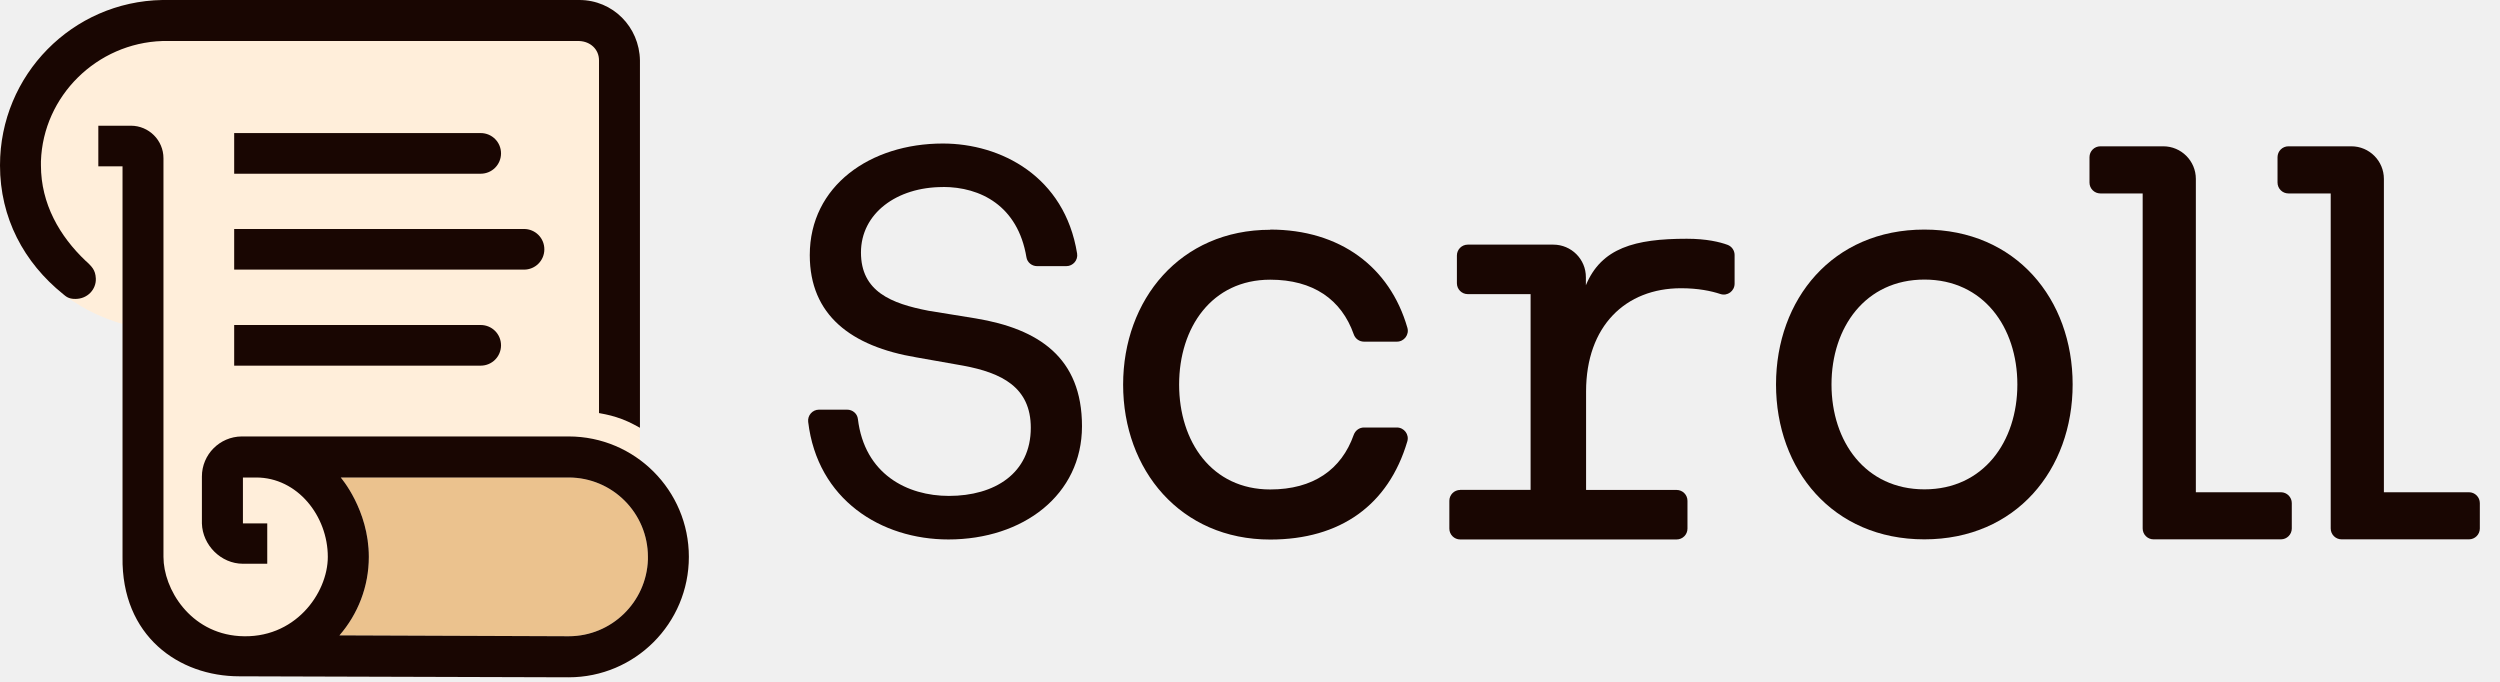
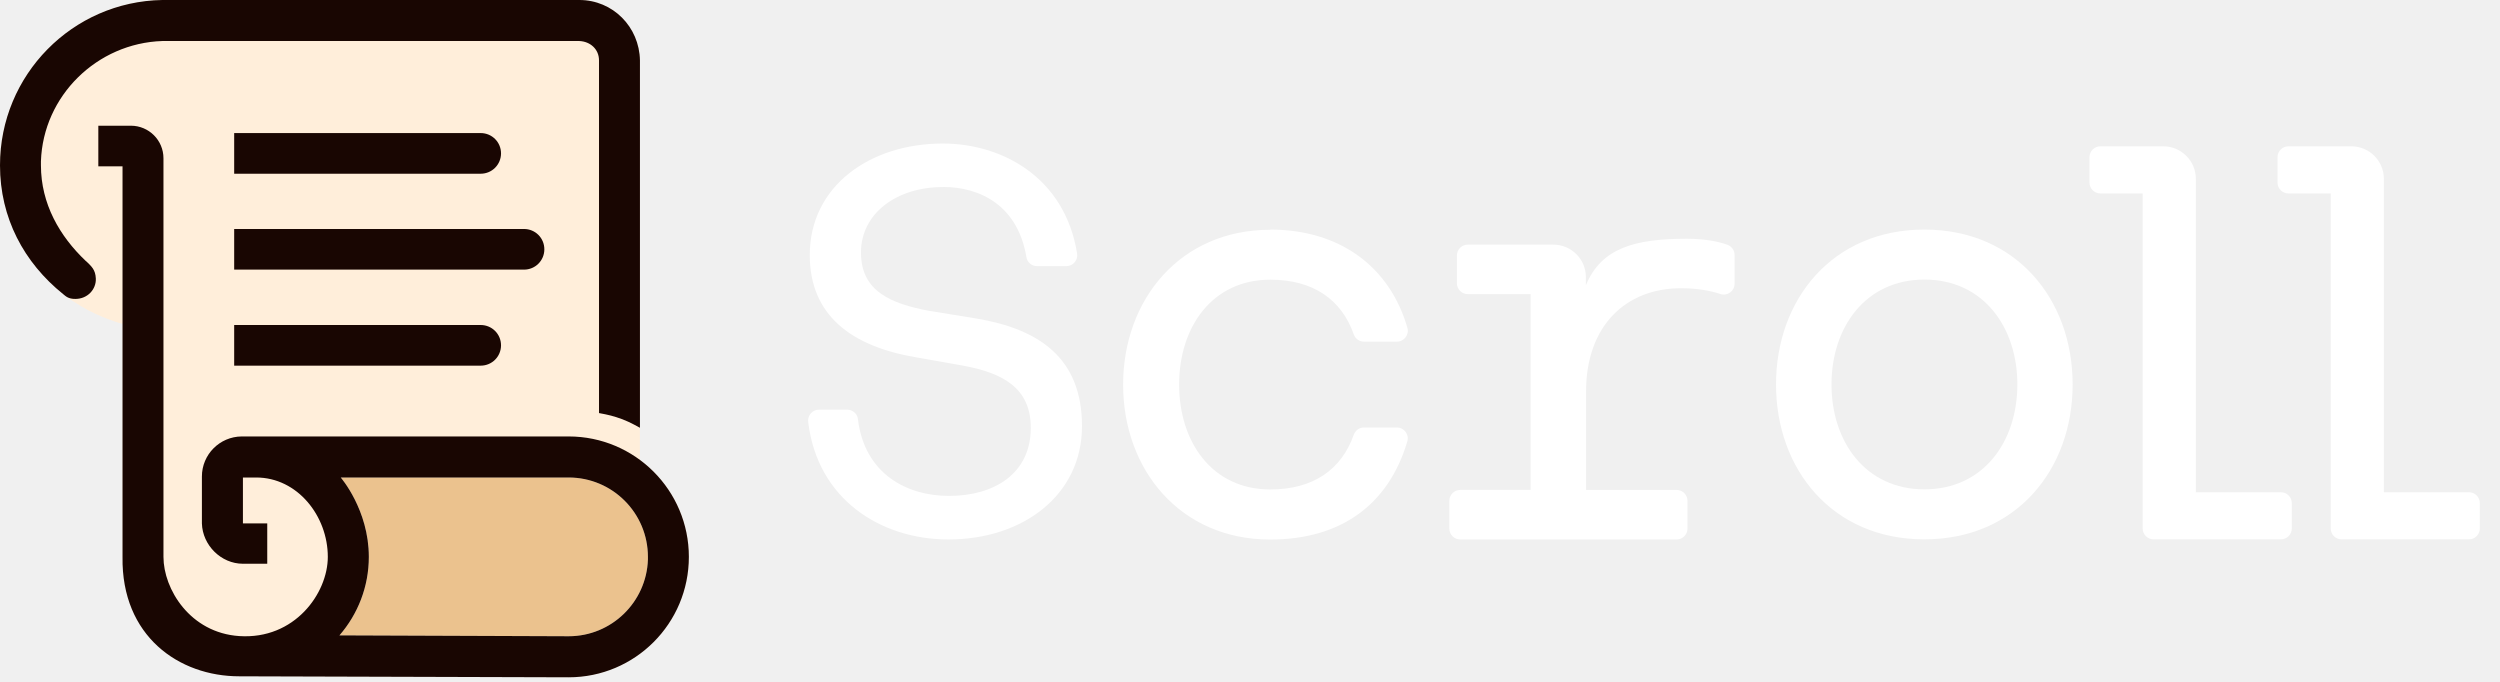
<svg xmlns="http://www.w3.org/2000/svg" width="88" height="24" viewBox="0 0 88 24" fill="none">
  <path d="M22.523 16.187V2.125C22.505 0.947 21.573 0 20.391 0H5.715C2.549 0.053 0 2.637 0 5.82C0 6.893 0.287 7.811 0.729 8.614C1.097 9.284 1.683 9.915 2.265 10.388C2.423 10.518 2.349 10.469 2.847 10.774C3.534 11.195 4.323 11.405 4.323 11.405L4.316 19.813C4.333 20.209 4.376 20.591 4.474 20.949C4.803 22.13 5.62 23.045 6.739 23.483C7.205 23.669 7.734 23.792 8.295 23.796L20.016 23.838C22.355 23.838 24.248 21.941 24.248 19.599C24.248 18.196 23.568 16.955 22.519 16.184L22.523 16.187Z" fill="#FFEEDA" />
-   <path d="M33.188 6.584C31.561 6.584 30.306 7.513 30.306 8.888C30.306 10.262 31.372 10.686 32.687 10.939L34.352 11.209C36.558 11.577 38.086 12.583 38.086 15.002C38.086 17.422 36.014 18.989 33.385 18.989C31.011 18.989 28.774 17.586 28.448 14.851C28.42 14.624 28.599 14.42 28.827 14.42H29.819C30.012 14.42 30.177 14.56 30.198 14.75C30.433 16.692 31.933 17.456 33.402 17.456C35.008 17.456 36.284 16.664 36.284 15.058C36.284 13.628 35.257 13.123 33.904 12.871L32.259 12.58C29.956 12.194 28.504 11.09 28.504 8.979C28.504 6.542 30.632 5.052 33.188 5.052C35.229 5.052 37.476 6.206 37.914 8.923C37.953 9.154 37.771 9.368 37.536 9.368H36.505C36.319 9.368 36.158 9.235 36.13 9.053C35.828 7.24 34.51 6.581 33.192 6.581L33.188 6.584Z" fill="#190602" />
-   <path d="M44.709 8.081C47.17 8.081 48.923 9.396 49.54 11.538C49.611 11.78 49.425 12.026 49.172 12.026H48.012C47.847 12.026 47.703 11.921 47.651 11.766C47.219 10.543 46.224 9.845 44.712 9.845C42.658 9.845 41.505 11.524 41.505 13.537C41.505 15.549 42.658 17.229 44.712 17.229C46.224 17.229 47.219 16.531 47.651 15.307C47.707 15.153 47.847 15.048 48.012 15.048H49.169C49.425 15.048 49.611 15.293 49.537 15.539C48.874 17.779 47.181 18.992 44.712 18.992C41.547 18.992 39.534 16.538 39.534 13.54C39.534 10.543 41.547 8.088 44.712 8.088L44.709 8.081Z" fill="#190602" />
-   <path d="M51.395 17.243H53.877V10.353H51.665C51.455 10.353 51.283 10.182 51.283 9.971V8.993C51.283 8.783 51.455 8.611 51.665 8.611H54.677C55.311 8.611 55.827 9.126 55.823 9.761V10.041C56.367 8.727 57.548 8.404 59.375 8.404C60.076 8.404 60.542 8.52 60.809 8.618C60.96 8.674 61.058 8.818 61.058 8.975V9.985C61.058 10.245 60.805 10.431 60.56 10.35C60.23 10.241 59.775 10.146 59.172 10.146C57.222 10.146 55.83 11.475 55.83 13.779V17.246H59.017C59.228 17.246 59.399 17.418 59.399 17.628V18.607C59.399 18.817 59.228 18.989 59.017 18.989H51.399C51.188 18.989 51.017 18.817 51.017 18.607V17.628C51.017 17.418 51.188 17.246 51.399 17.246L51.395 17.243Z" fill="#190602" />
-   <path d="M62.516 13.533C62.516 10.536 64.507 8.081 67.736 8.081C70.966 8.081 72.957 10.536 72.957 13.533C72.957 16.531 70.966 18.985 67.736 18.985C64.507 18.985 62.516 16.531 62.516 13.533ZM67.74 17.225C69.816 17.225 71.011 15.546 71.011 13.533C71.011 11.521 69.816 9.841 67.74 9.841C65.664 9.841 64.469 11.521 64.469 13.533C64.469 15.546 65.664 17.225 67.74 17.225Z" fill="#190602" />
-   <path d="M77.294 17.327H80.288C80.499 17.327 80.671 17.499 80.671 17.709V18.603C80.671 18.813 80.499 18.985 80.288 18.985H75.804C75.594 18.985 75.422 18.813 75.422 18.603V6.809H73.932C73.722 6.809 73.55 6.637 73.55 6.427V5.533C73.55 5.322 73.722 5.15 73.932 5.15H76.148C76.782 5.15 77.294 5.666 77.294 6.297V17.327Z" fill="#190602" />
-   <path d="M83.913 17.327H86.908C87.118 17.327 87.29 17.499 87.29 17.709V18.603C87.29 18.813 87.118 18.985 86.908 18.985H82.423C82.213 18.985 82.041 18.813 82.041 18.603V6.809H80.551C80.341 6.809 80.169 6.637 80.169 6.427V5.533C80.169 5.322 80.341 5.15 80.551 5.15H82.767C83.402 5.15 83.913 5.666 83.913 6.297V17.327Z" fill="#190602" />
+   <path d="M33.188 6.584C31.561 6.584 30.306 7.513 30.306 8.888C30.306 10.262 31.372 10.686 32.687 10.939L34.352 11.209C36.558 11.577 38.086 12.583 38.086 15.002C38.086 17.422 36.014 18.989 33.385 18.989C31.011 18.989 28.774 17.586 28.448 14.851C28.42 14.624 28.599 14.42 28.827 14.42H29.819C30.012 14.42 30.177 14.56 30.198 14.75C30.433 16.692 31.933 17.456 33.402 17.456C35.008 17.456 36.284 16.664 36.284 15.058C36.284 13.628 35.257 13.123 33.904 12.871L32.259 12.58C29.956 12.194 28.504 11.09 28.504 8.979C28.504 6.542 30.632 5.052 33.188 5.052C35.229 5.052 37.476 6.206 37.914 8.923C37.953 9.154 37.771 9.368 37.536 9.368H36.505C36.319 9.368 36.158 9.235 36.13 9.053C35.828 7.24 34.51 6.581 33.192 6.581L33.188 6.584Z" fill="#ffffff" />
+   <path d="M44.709 8.081C47.17 8.081 48.923 9.396 49.54 11.538C49.611 11.78 49.425 12.026 49.172 12.026H48.012C47.847 12.026 47.703 11.921 47.651 11.766C47.219 10.543 46.224 9.845 44.712 9.845C42.658 9.845 41.505 11.524 41.505 13.537C41.505 15.549 42.658 17.229 44.712 17.229C46.224 17.229 47.219 16.531 47.651 15.307C47.707 15.153 47.847 15.048 48.012 15.048H49.169C49.425 15.048 49.611 15.293 49.537 15.539C48.874 17.779 47.181 18.992 44.712 18.992C41.547 18.992 39.534 16.538 39.534 13.54C39.534 10.543 41.547 8.088 44.712 8.088L44.709 8.081Z" fill="#ffffff" />
+   <path d="M51.395 17.243H53.877V10.353H51.665C51.455 10.353 51.283 10.182 51.283 9.971V8.993C51.283 8.783 51.455 8.611 51.665 8.611H54.677C55.311 8.611 55.827 9.126 55.823 9.761V10.041C56.367 8.727 57.548 8.404 59.375 8.404C60.076 8.404 60.542 8.52 60.809 8.618C60.96 8.674 61.058 8.818 61.058 8.975V9.985C61.058 10.245 60.805 10.431 60.56 10.35C60.23 10.241 59.775 10.146 59.172 10.146C57.222 10.146 55.83 11.475 55.83 13.779V17.246H59.017C59.228 17.246 59.399 17.418 59.399 17.628V18.607C59.399 18.817 59.228 18.989 59.017 18.989H51.399C51.188 18.989 51.017 18.817 51.017 18.607V17.628C51.017 17.418 51.188 17.246 51.399 17.246L51.395 17.243Z" fill="#ffffff" />
+   <path d="M62.516 13.533C62.516 10.536 64.507 8.081 67.736 8.081C70.966 8.081 72.957 10.536 72.957 13.533C72.957 16.531 70.966 18.985 67.736 18.985C64.507 18.985 62.516 16.531 62.516 13.533ZM67.74 17.225C69.816 17.225 71.011 15.546 71.011 13.533C71.011 11.521 69.816 9.841 67.74 9.841C65.664 9.841 64.469 11.521 64.469 13.533C64.469 15.546 65.664 17.225 67.74 17.225Z" fill="#ffffff" />
+   <path d="M77.294 17.327H80.288C80.499 17.327 80.671 17.499 80.671 17.709V18.603C80.671 18.813 80.499 18.985 80.288 18.985H75.804C75.594 18.985 75.422 18.813 75.422 18.603V6.809H73.932C73.722 6.809 73.55 6.637 73.55 6.427V5.533C73.55 5.322 73.722 5.15 73.932 5.15H76.148C76.782 5.15 77.294 5.666 77.294 6.297V17.327Z" fill="#ffffff" />
+   <path d="M83.913 17.327H86.908C87.118 17.327 87.29 17.499 87.29 17.709V18.603C87.29 18.813 87.118 18.985 86.908 18.985H82.423C82.213 18.985 82.041 18.813 82.041 18.603V6.809H80.551C80.341 6.809 80.169 6.637 80.169 6.427V5.533C80.169 5.322 80.341 5.15 80.551 5.15H82.767C83.402 5.15 83.913 5.666 83.913 6.297V17.327Z" fill="#ffffff" />
  <path d="M22.807 19.693C22.758 21.194 21.527 22.396 20.016 22.396L11.949 22.365C12.594 21.622 12.983 20.654 12.983 19.602C12.983 17.944 11.994 16.808 11.994 16.808H20.016C21.559 16.808 22.807 18.06 22.807 19.602V19.693Z" fill="#EBC28E" />
  <path d="M3.022 9.189C2.097 8.313 1.441 7.173 1.441 5.82V5.676C1.518 3.373 3.415 1.518 5.715 1.444H20.391C20.777 1.459 21.085 1.732 21.085 2.125V14.54C21.425 14.603 21.587 14.641 21.913 14.76C22.165 14.852 22.526 15.058 22.526 15.058V2.125C22.505 0.947 21.573 0 20.391 0H5.715C2.549 0.053 0 2.637 0 5.82C0 7.668 0.841 9.242 2.223 10.353C2.314 10.427 2.405 10.525 2.654 10.522C3.085 10.522 3.39 10.181 3.373 9.803C3.359 9.494 3.226 9.379 3.026 9.189H3.022Z" fill="#190602" />
  <path d="M20.02 15.363H8.506C7.734 15.37 7.107 15.998 7.107 16.773V18.424C7.128 19.189 7.78 19.844 8.551 19.844H9.407V18.424H8.551V16.808H9.018C10.469 16.808 11.539 18.161 11.539 19.602C11.539 20.882 10.374 22.519 8.422 22.39C6.686 22.274 5.754 20.731 5.754 19.602V5.571C5.754 4.936 5.238 4.425 4.607 4.425H3.461V5.855H4.313V19.602C4.27 22.396 6.304 23.806 8.422 23.806L20.016 23.841C22.355 23.841 24.248 21.944 24.248 19.602C24.248 17.26 22.351 15.363 20.016 15.363H20.02ZM22.807 19.693C22.758 21.194 21.527 22.396 20.016 22.396L11.949 22.365C12.594 21.622 12.983 20.654 12.983 19.602C12.983 17.944 11.994 16.808 11.994 16.808H20.016C21.559 16.808 22.807 18.06 22.807 19.602V19.693Z" fill="#190602" />
  <path d="M8.243 4.684H16.92C17.317 4.684 17.636 5.003 17.636 5.399C17.636 5.795 17.317 6.115 16.92 6.115H8.243V4.684Z" fill="#190602" />
  <path d="M8.243 11.44H16.92C17.317 11.44 17.636 11.759 17.636 12.155C17.636 12.552 17.317 12.871 16.92 12.871H8.243V11.44Z" fill="#190602" />
  <path d="M8.243 8.06H18.445C18.842 8.06 19.161 8.379 19.161 8.776C19.161 9.172 18.842 9.491 18.445 9.491H8.243V8.06Z" fill="#190602" />
</svg>
